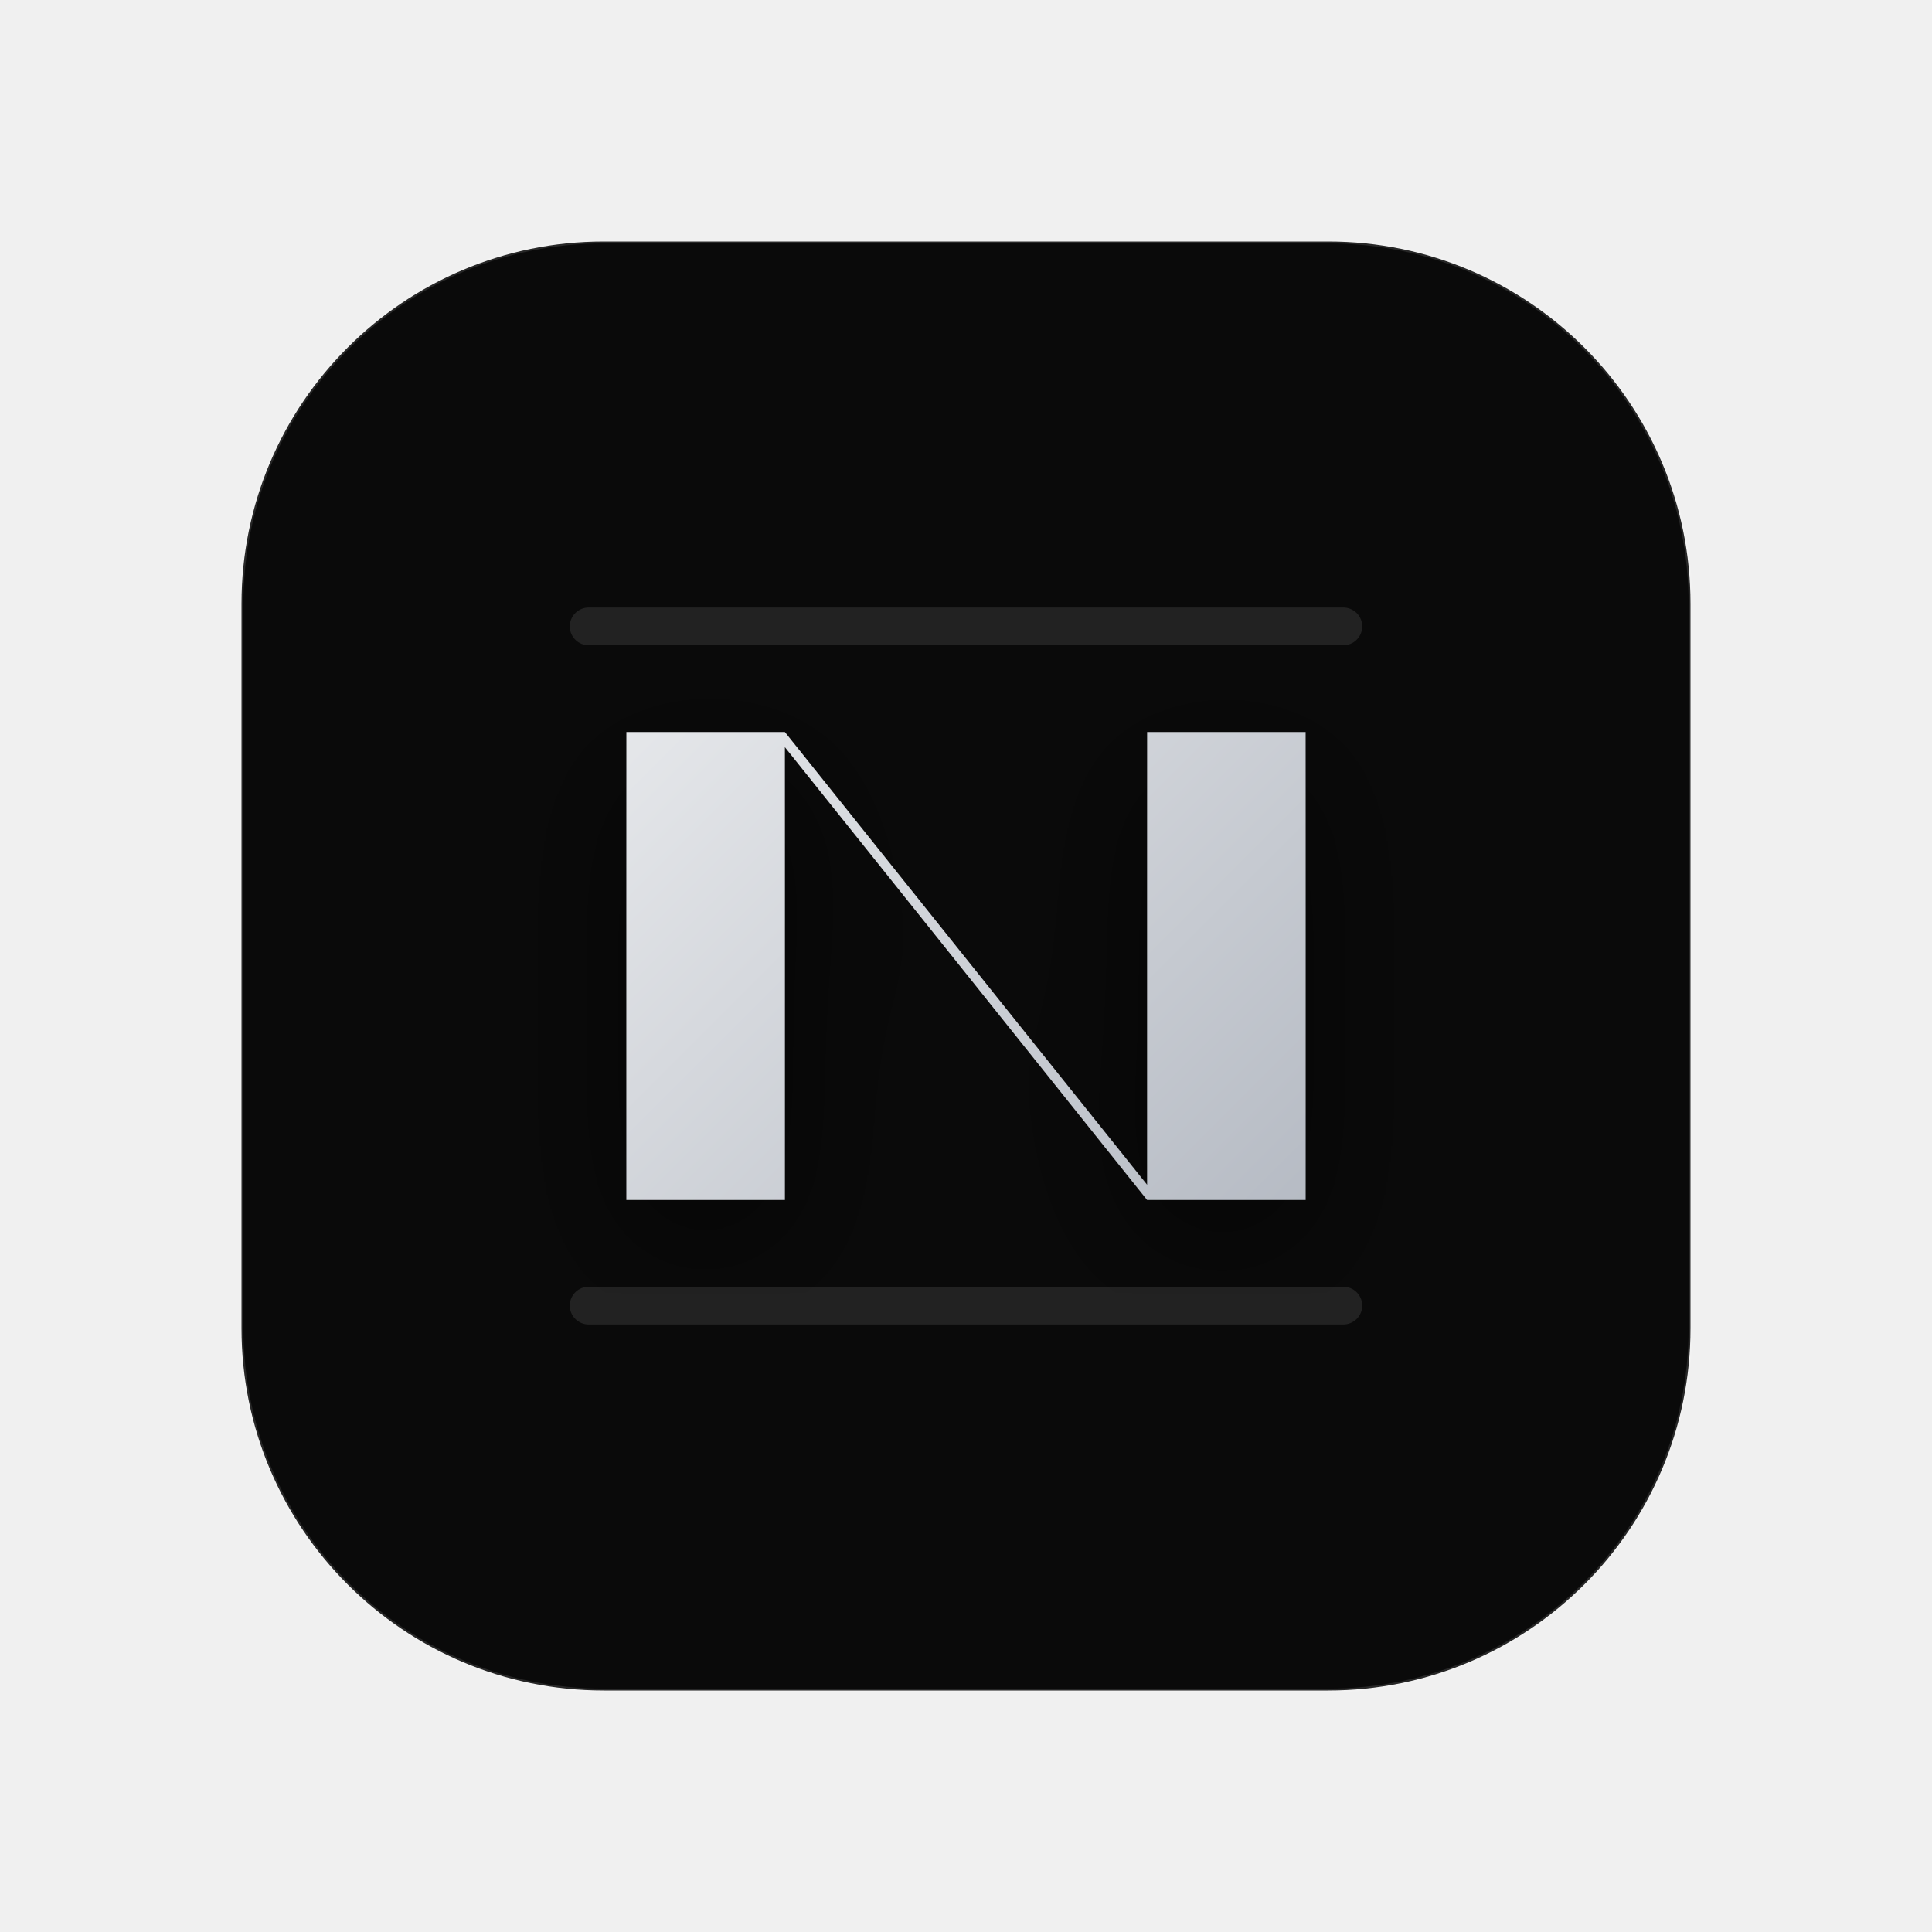
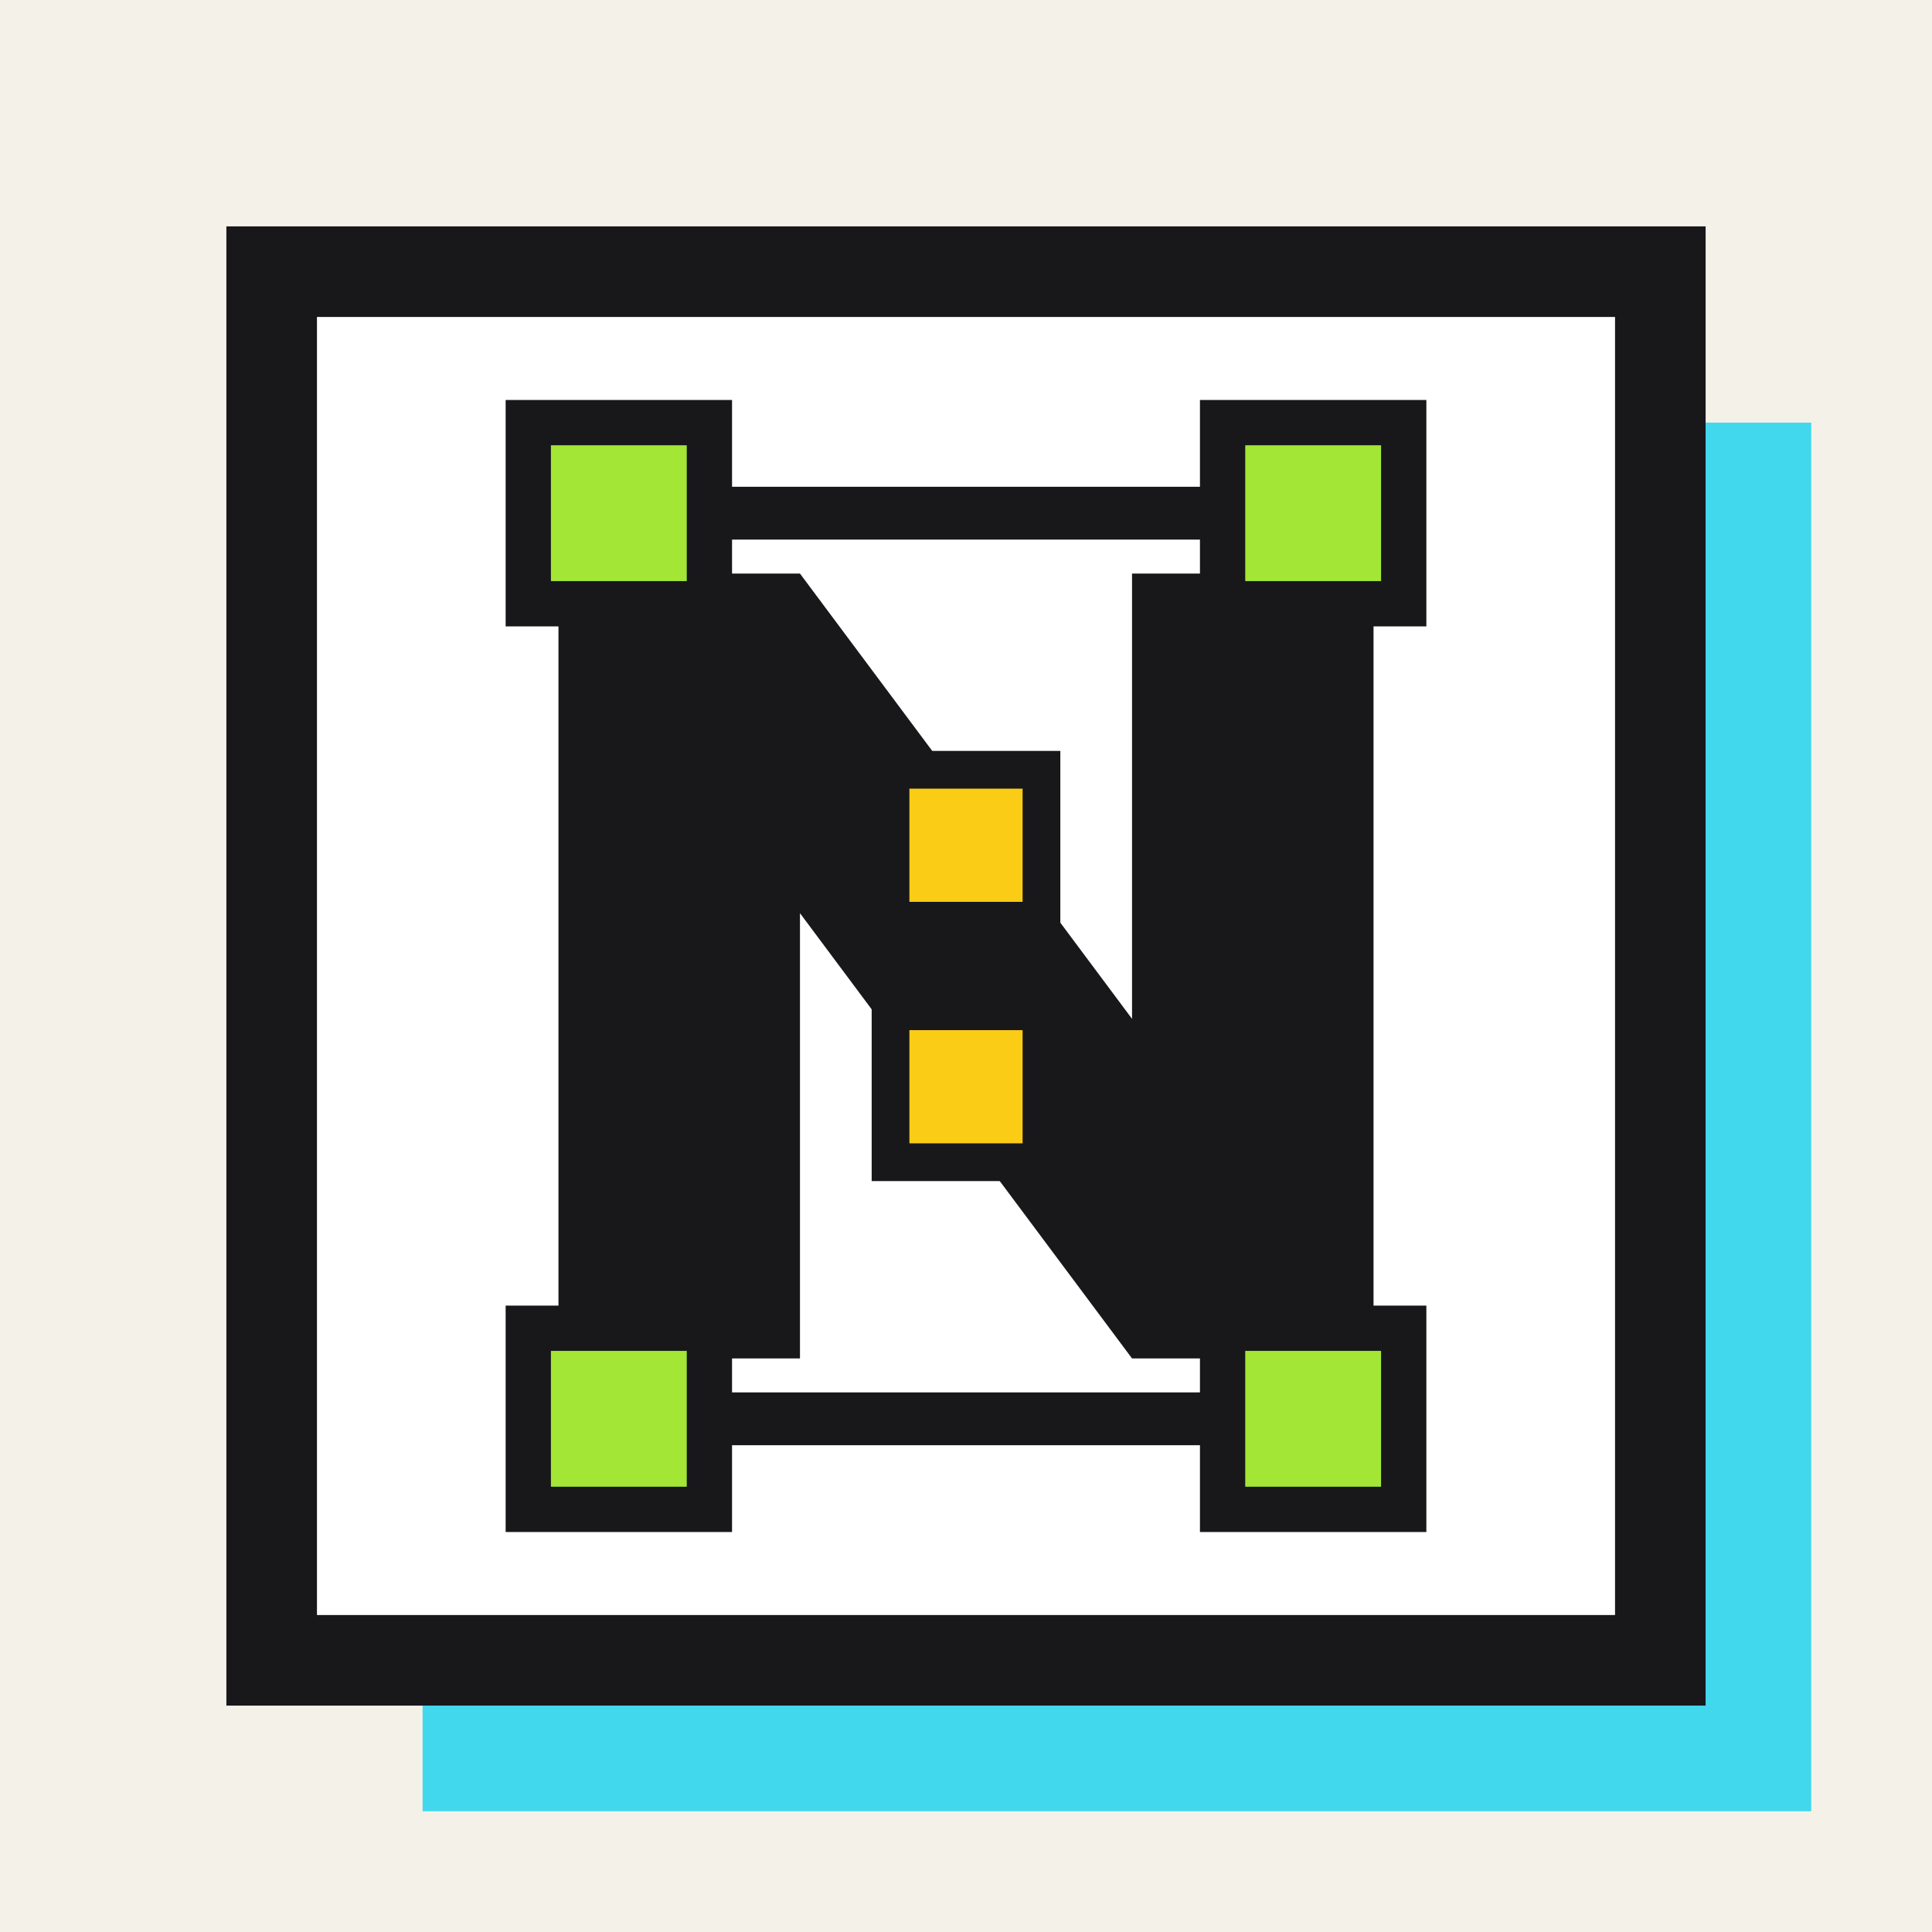
- <svg xmlns="http://www.w3.org/2000/svg" viewBox="0 0 512 512" fill="none">
-   <defs>
-     <linearGradient id="g" x1="96" y1="96" x2="416" y2="416" gradientUnits="userSpaceOnUse">
-       <stop stop-color="#ffffff" />
-       <stop offset="1" stop-color="#9ca3af" />
-     </linearGradient>
-     <filter id="s" x="-20%" y="-20%" width="140%" height="140%">
-       <feDropShadow dx="0" dy="12" stdDeviation="18" flood-color="#000000" flood-opacity="0.55" />
-     </filter>
-   </defs>
-   <rect x="64" y="64" width="384" height="384" rx="96" fill="#0a0a0a" stroke="#ffffff" stroke-opacity="0.12" />
-   <g filter="url(#s)">
-     <path d="M166 318V194h42l96 120V194h42v124h-42l-96-120v120h-42Z" fill="url(#g)" />
-   </g>
-   <path d="M156 166h200" stroke="#ffffff" stroke-opacity="0.10" stroke-width="10" stroke-linecap="round" />
-   <path d="M156 346h200" stroke="#ffffff" stroke-opacity="0.10" stroke-width="10" stroke-linecap="round" />
+ <svg xmlns="http://www.w3.org/2000/svg" viewBox="0 0 512 512">
+   <rect width="512" height="512" fill="#f4f1e8" />
+   <path d="M72 72h368v368H72z" fill="#ffffff" stroke="#18181b" stroke-width="24" />
+   <path d="M112 112h368v368H112z" fill="#22d3ee" opacity="0.85" />
+   <path d="M72 72h368v368H72z" fill="#ffffff" stroke="#18181b" stroke-width="24" />
+   <path d="M148 360V152h64l88 118V152h64v208h-64l-88-118v118h-64z" fill="#18181b" />
+   <path d="M140 112h48v48h-48zM324 352h48v48h-48zM324 112h48v48h-48zM140 352h48v48h-48z" fill="#a3e635" stroke="#18181b" stroke-width="12" />
+   <path d="M188 136h136M188 376h136" stroke="#18181b" stroke-width="14" />
+   <path d="M236 204h40v40h-40zM236 268h40v40h-40z" fill="#facc15" stroke="#18181b" stroke-width="10" />
</svg>
